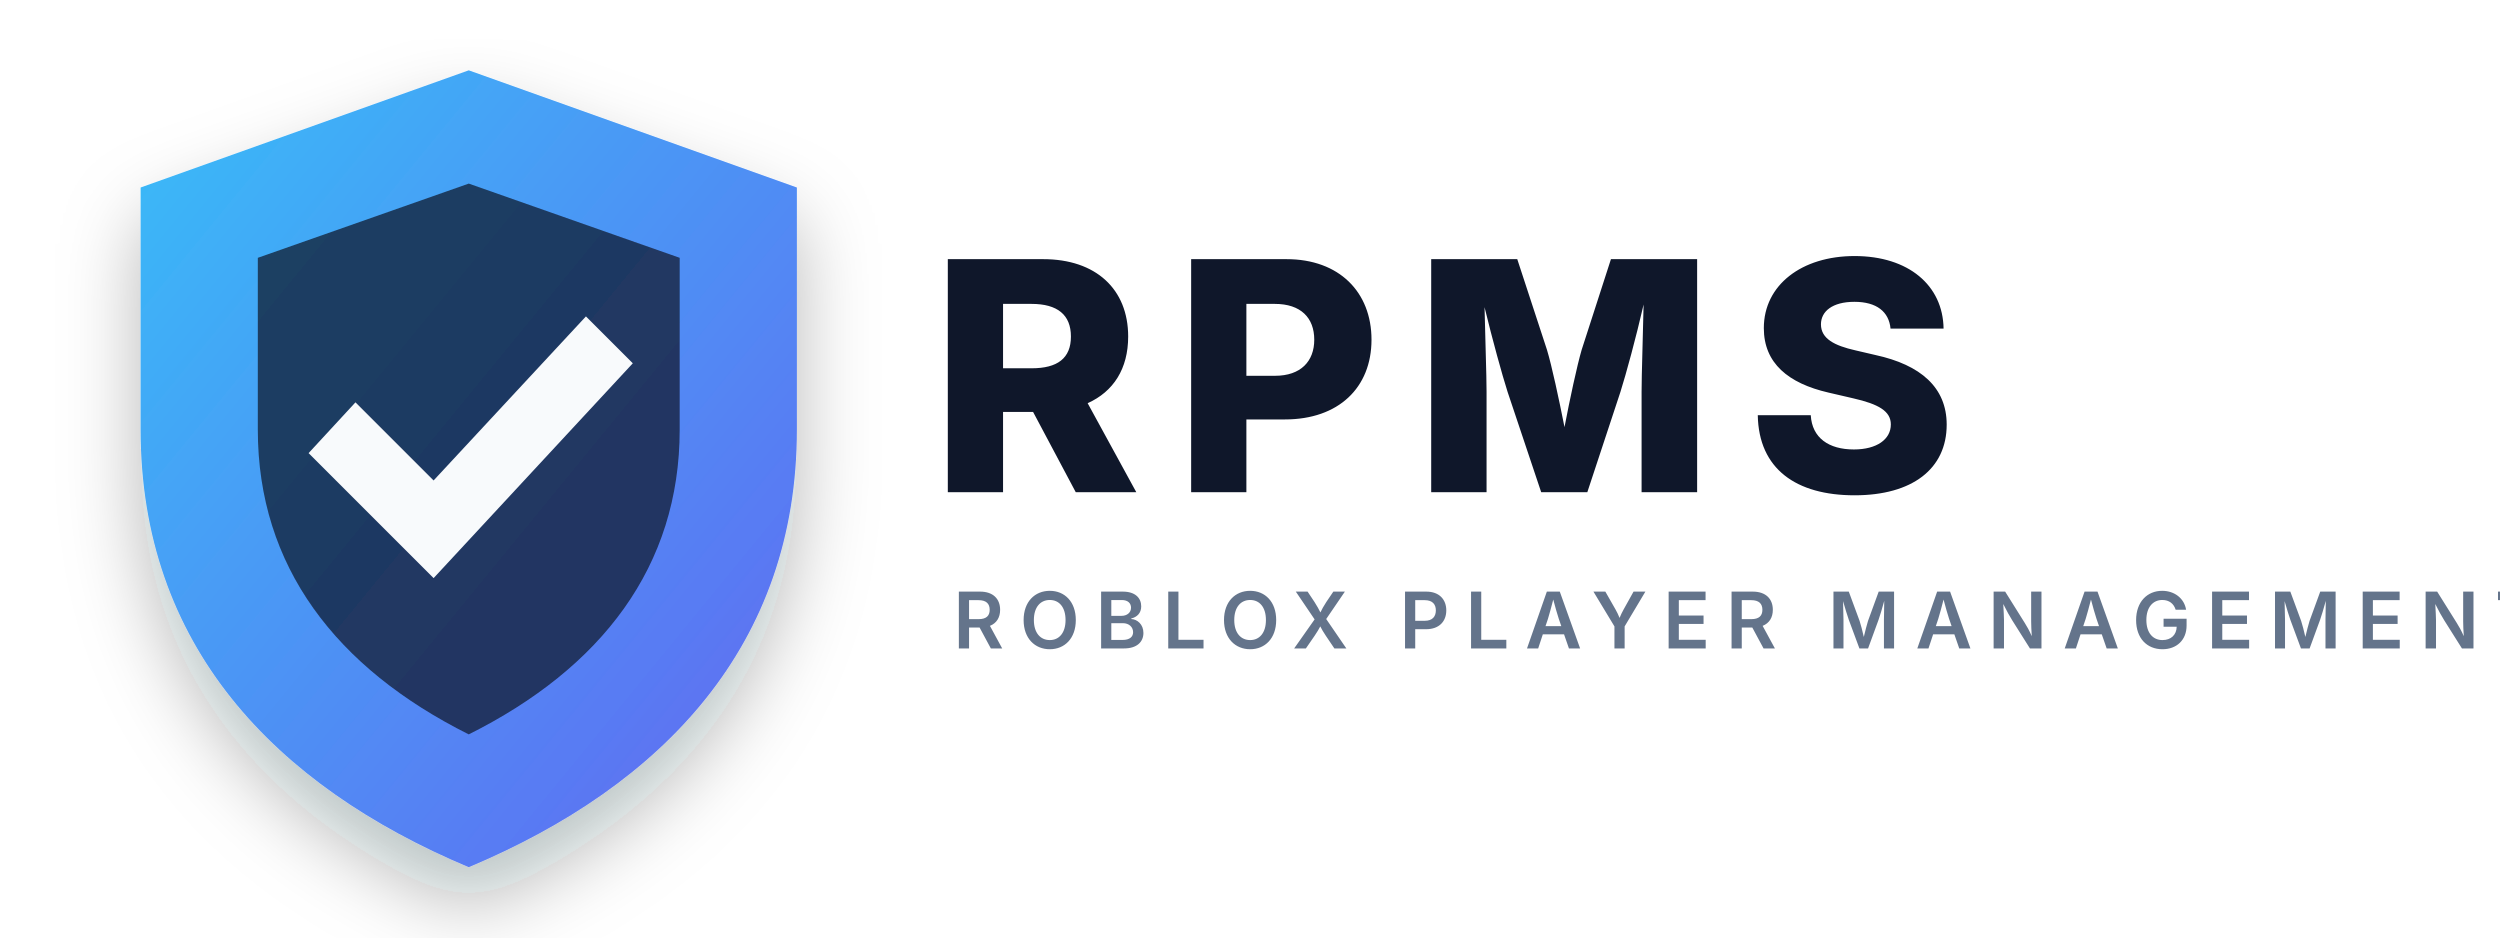
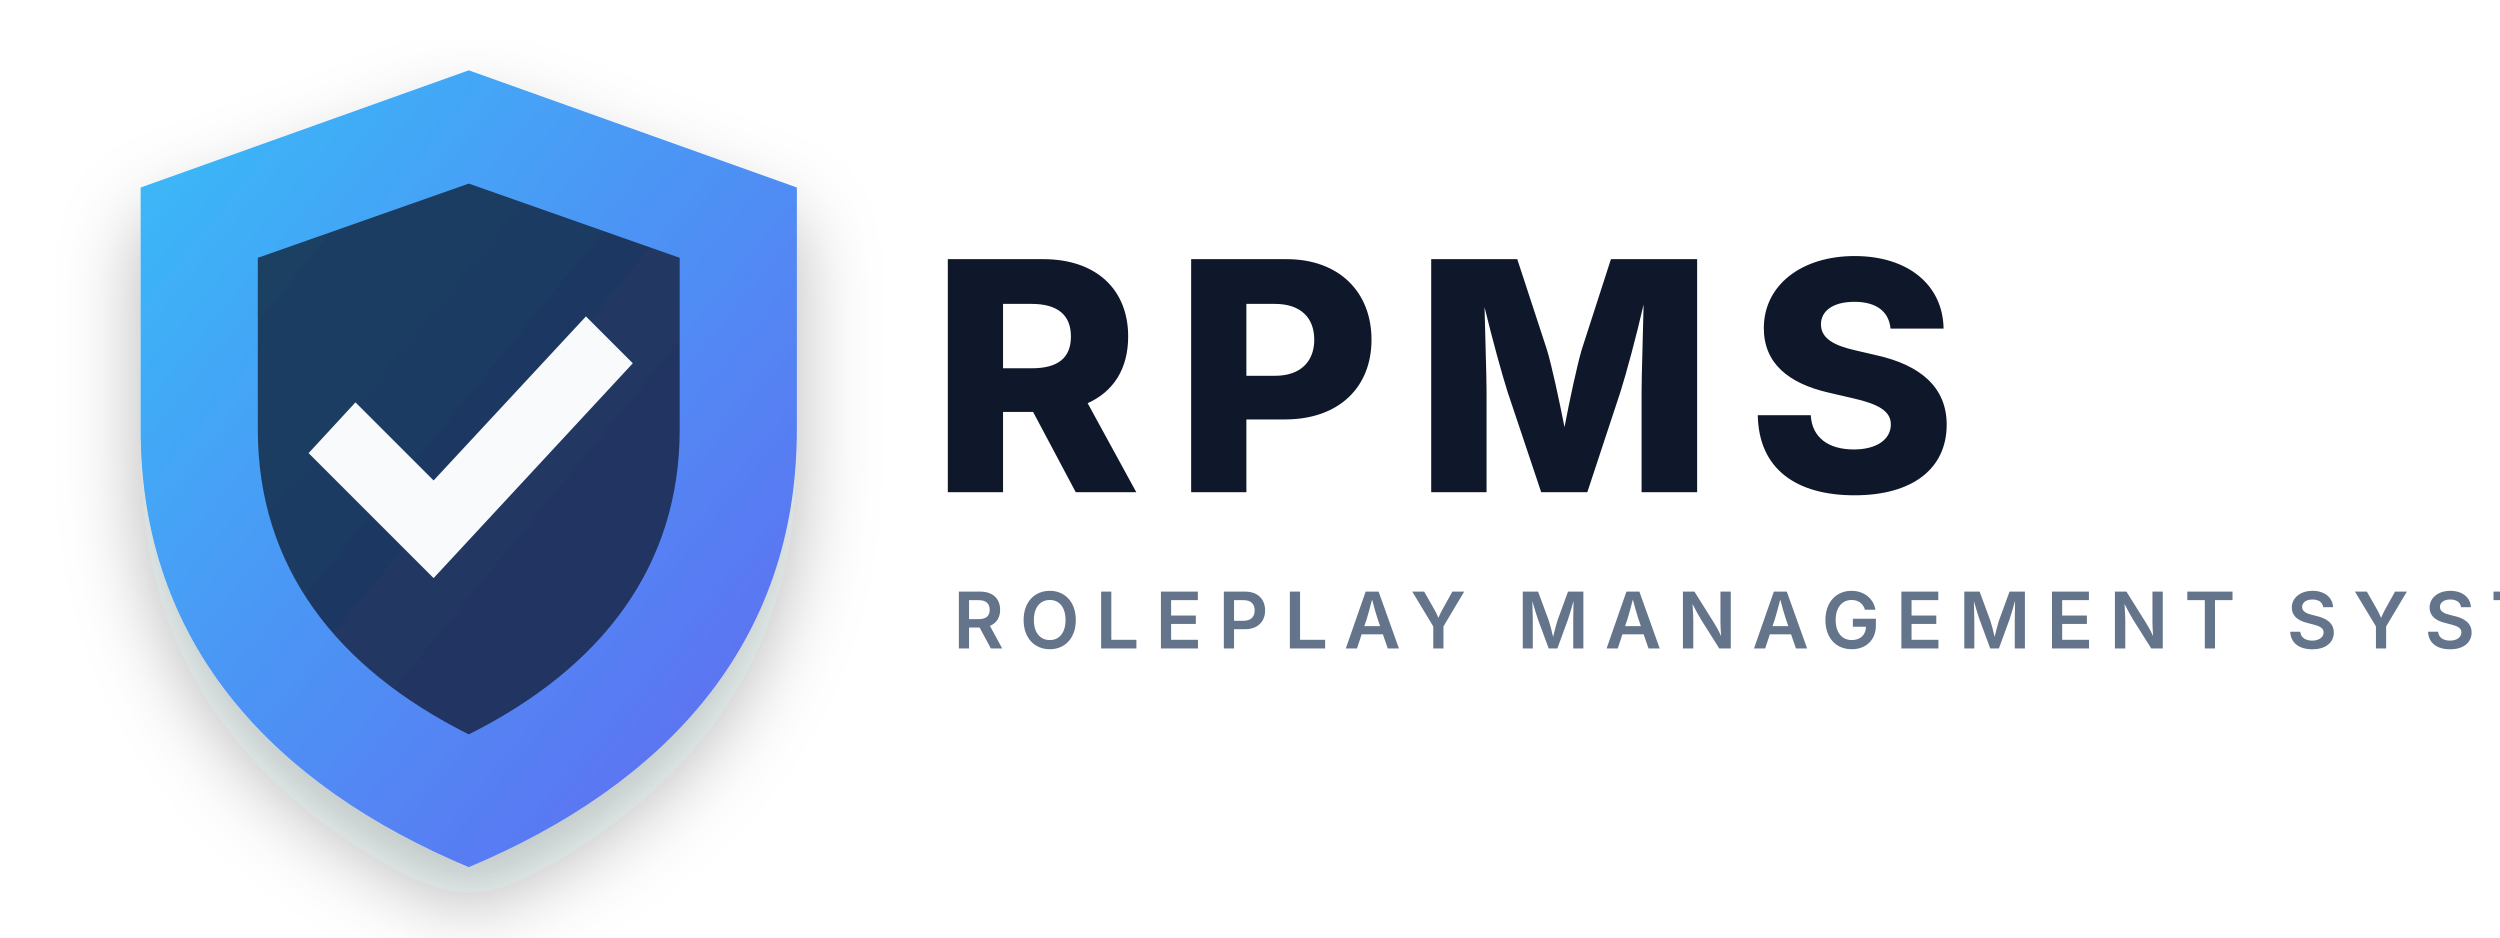
<svg xmlns="http://www.w3.org/2000/svg" viewBox="0 0 640 240" role="img" aria-labelledby="title desc">
  <defs>
    <linearGradient id="gradient" x1="0" x2="1" y1="0" y2="1">
      <stop offset="0" stop-color="#38bdf8" />
      <stop offset="1" stop-color="#6366f1" />
    </linearGradient>
    <filter id="shadow" x="-20%" y="-20%" width="140%" height="140%">
      <feDropShadow dx="0" dy="10" stdDeviation="10" flood-color="#0f172a" flood-opacity=".28" />
    </filter>
  </defs>
  <g filter="url(#shadow)">
    <path d="M120 18 204 48v62c0 55-34 91-84 112-50-21-84-57-84-112V48z" fill="url(#gradient)" />
    <path d="m120 47 54 19v44c0 35-20 61-54 78-34-17-54-43-54-78V66z" fill="#0f172a" fill-opacity=".72" />
    <path d="m91 103 20 20 39-42 12 12-51 55-32-32z" fill="#f8fafc" />
  </g>
  <text x="238" y="126" fill="#0f172a" font-family="Inter,Segoe UI,sans-serif" font-size="82" font-weight="800" letter-spacing="8">RPMS</text>
-   <text x="244" y="166" fill="#64748b" font-family="Inter,Segoe UI,sans-serif" font-size="20" font-weight="600" letter-spacing="4">ROBLOX PLAYER MANAGEMENT SYSTEM</text>
+   <text x="244" y="166" fill="#64748b" font-family="Inter,Segoe UI,sans-serif" font-size="20" font-weight="600" letter-spacing="4">ROLEPLAY MANAGEMENT SYSTEM</text>
</svg>
